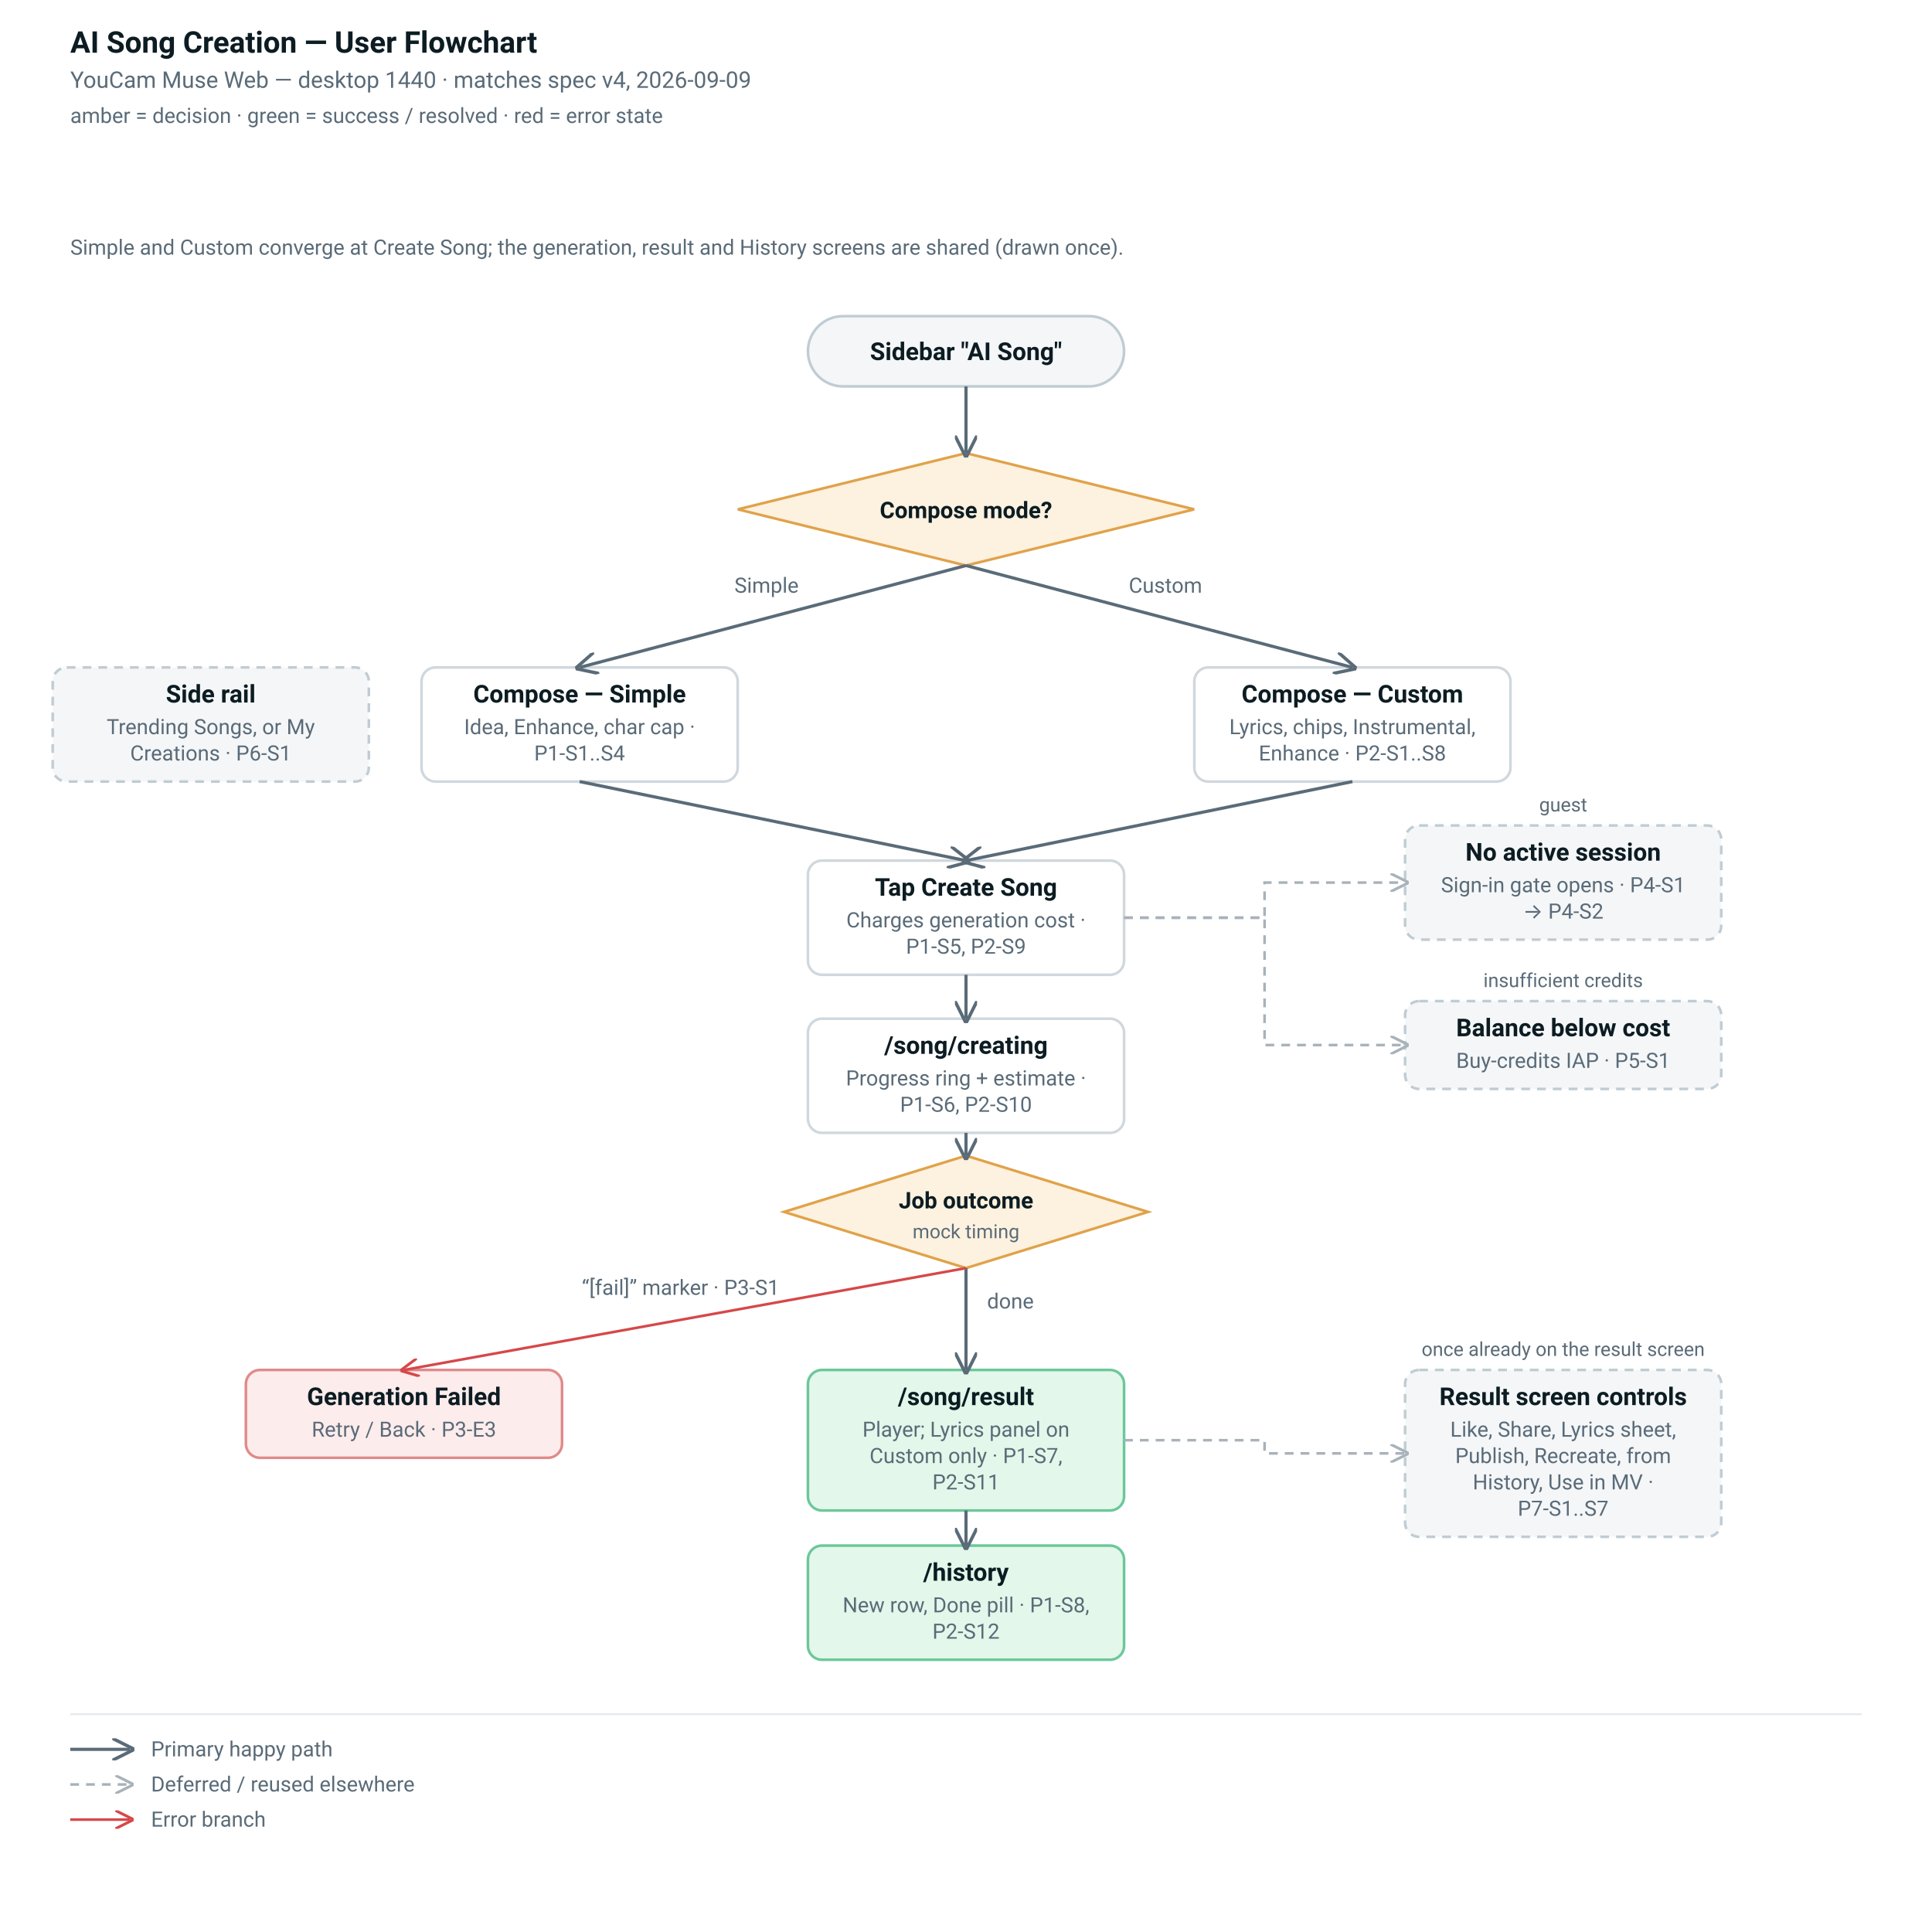
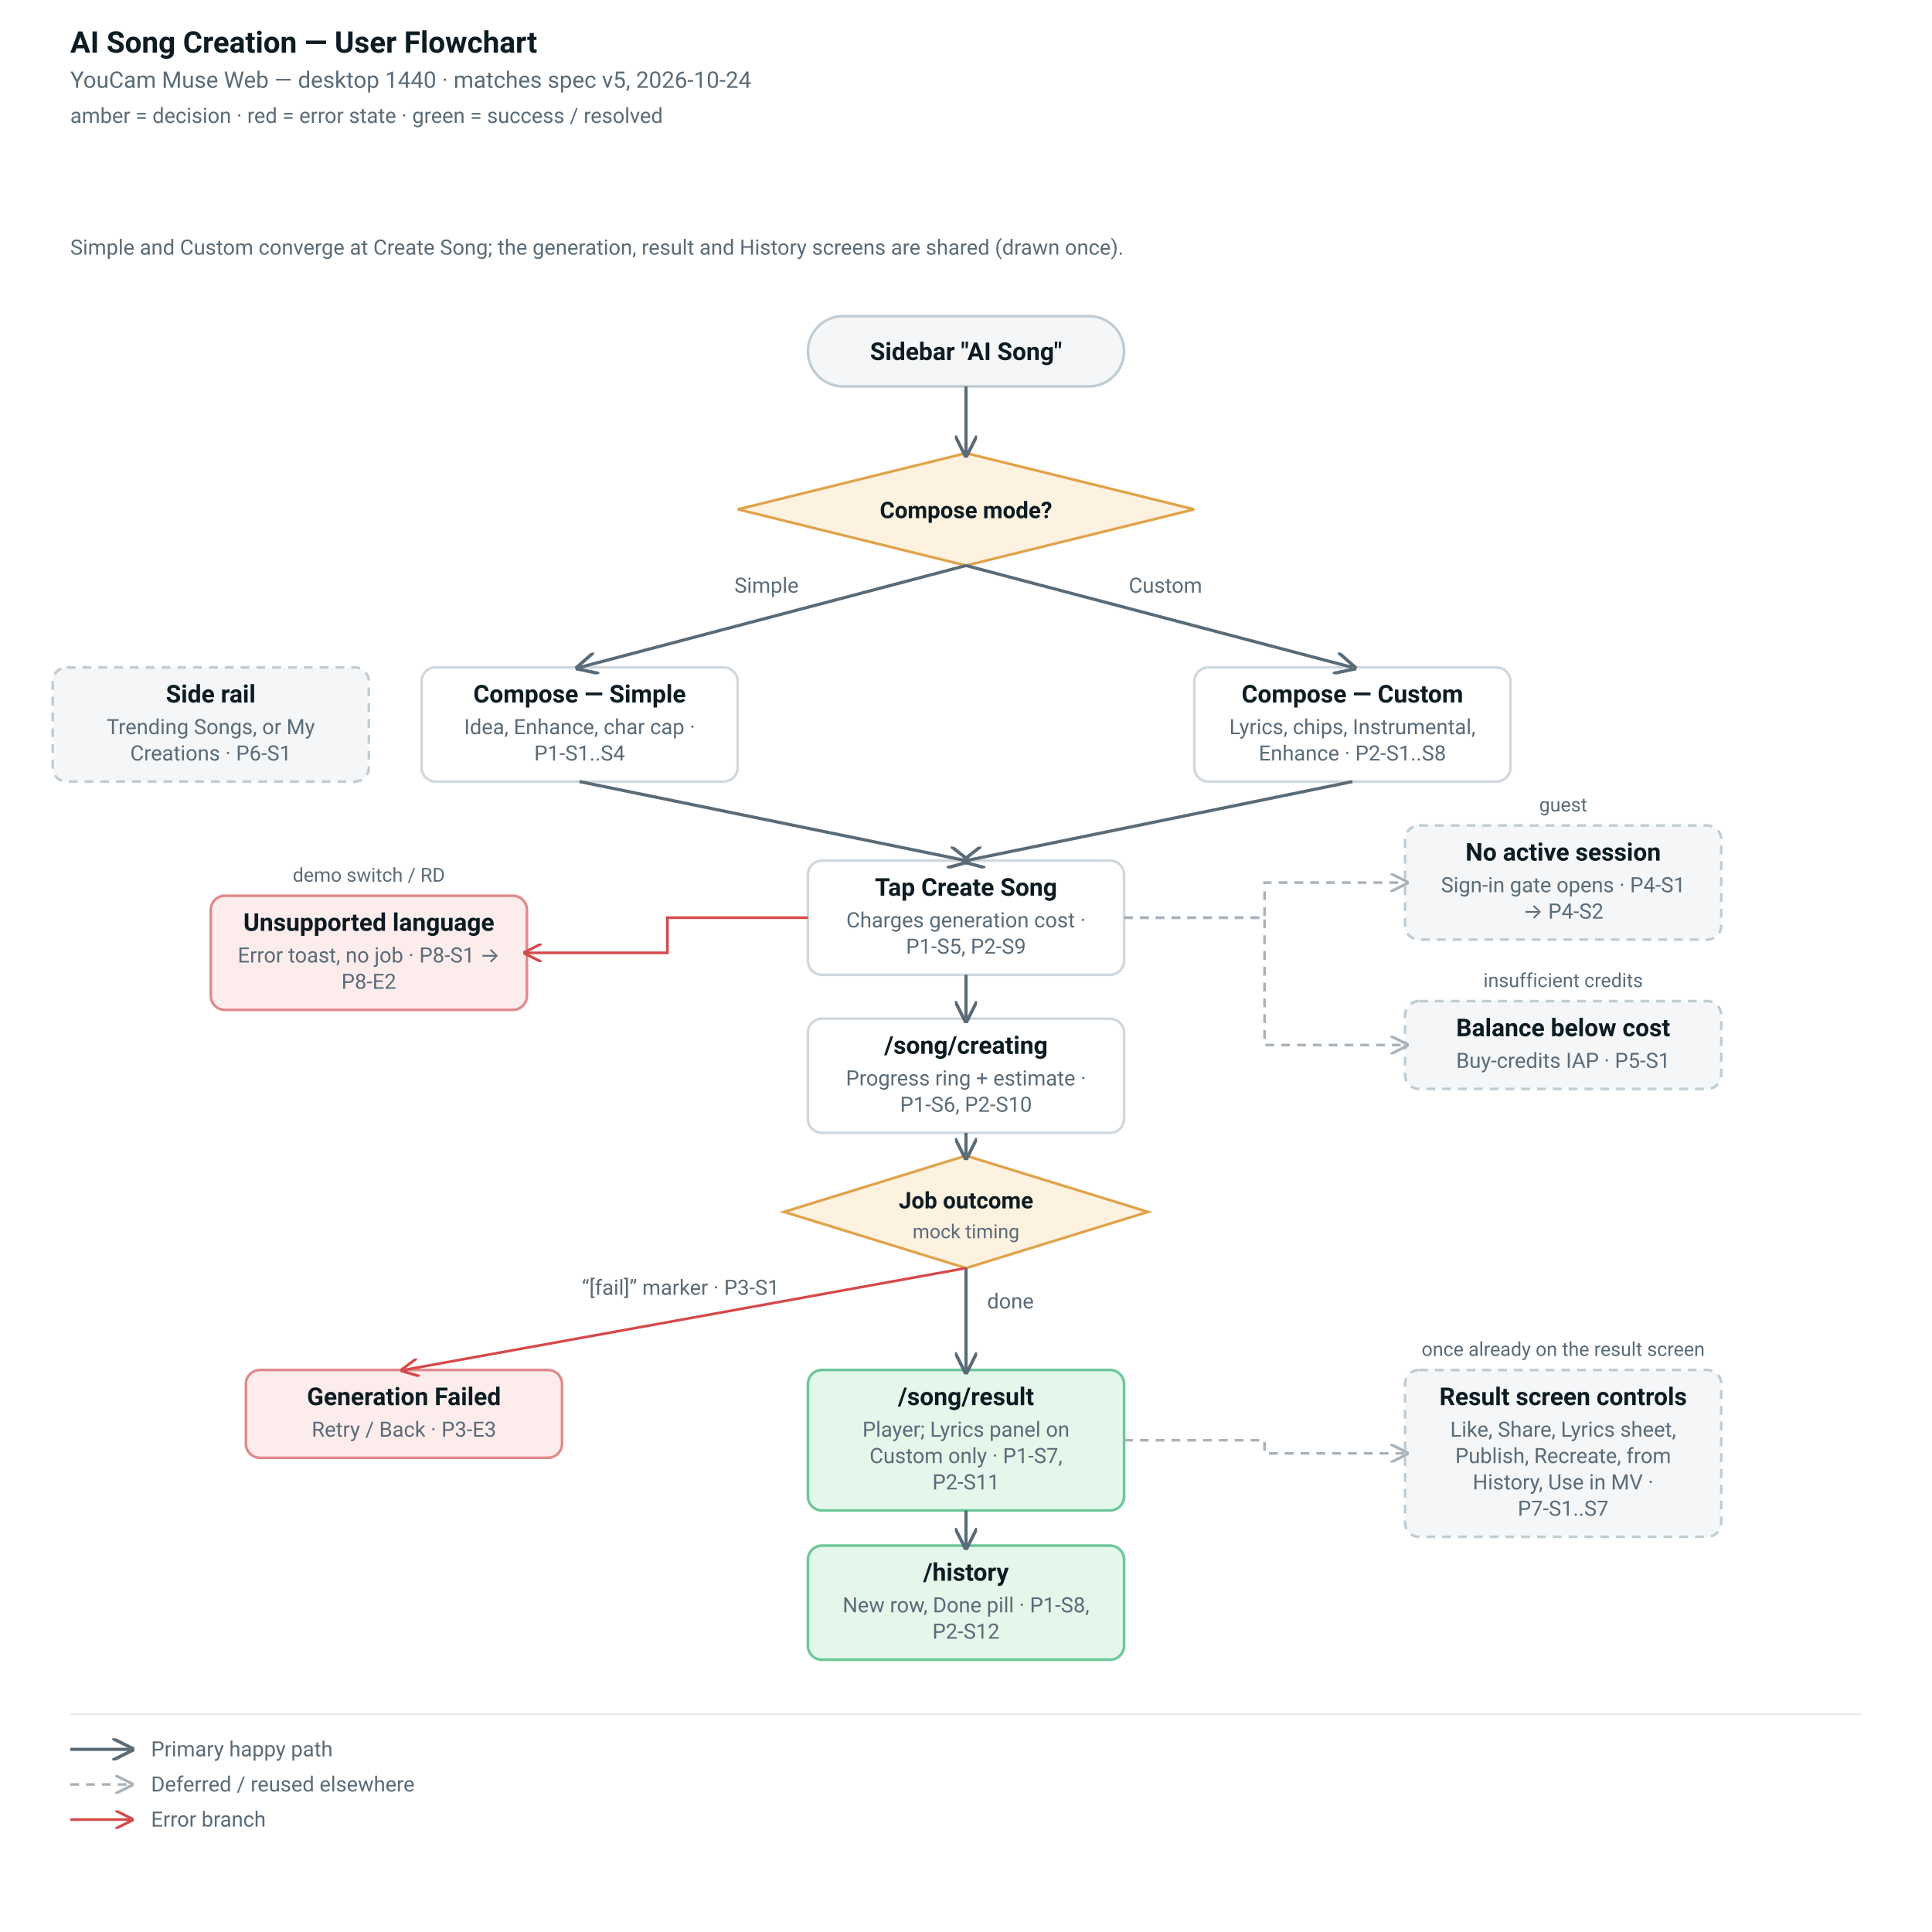
<svg xmlns="http://www.w3.org/2000/svg" width="1100" height="1100" viewBox="0 0 1100 1100" font-family="-apple-system,BlinkMacSystemFont,'Segoe UI',Roboto,sans-serif" role="img">
  <defs>
    <marker id="fc-primary" viewBox="0 0 10 10" refX="8" refY="5" markerWidth="7" markerHeight="7" orient="auto-start-reverse">
      <path d="M0 0 L10 5 L0 10" fill="none" stroke="#5a6b78" stroke-width="1.5" />
    </marker>
    <marker id="fc-error" viewBox="0 0 10 10" refX="8" refY="5" markerWidth="7" markerHeight="7" orient="auto-start-reverse">
      <path d="M0 0 L10 5 L0 10" fill="none" stroke="#d6484a" stroke-width="1.5" />
    </marker>
    <marker id="fc-structural" viewBox="0 0 10 10" refX="8" refY="5" markerWidth="7" markerHeight="7" orient="auto-start-reverse">
      <path d="M0 0 L10 5 L0 10" fill="none" stroke="#a8b2ba" stroke-width="1.5" />
    </marker>
    <marker id="fc-deferred" viewBox="0 0 10 10" refX="8" refY="5" markerWidth="7" markerHeight="7" orient="auto-start-reverse">
      <path d="M0 0 L10 5 L0 10" fill="none" stroke="#a8b2ba" stroke-width="1.5" />
    </marker>
    <marker id="fc-retry" viewBox="0 0 10 10" refX="8" refY="5" markerWidth="7" markerHeight="7" orient="auto-start-reverse">
      <path d="M0 0 L10 5 L0 10" fill="none" stroke="#6cc7e6" stroke-width="1.5" />
    </marker>
  </defs>
  <rect width="1100" height="1100" fill="#ffffff" />
  <text x="40" y="30" font-size="17" font-weight="700" fill="#0c1c22">AI Song Creation — User Flowchart</text>
-   <text x="40" y="50" font-size="13" fill="#5a6b78">YouCam Muse Web — desktop 1440 · matches spec v4, 2026-09-09</text>
-   <text x="40" y="70" font-size="12" fill="#5a6b78">amber = decision · green = success / resolved · red = error state</text>
+   <text x="40" y="50" font-size="13" fill="#5a6b78">YouCam Muse Web — desktop 1440 · matches spec v5, 2026-10-24</text>
+   <text x="40" y="70" font-size="12" fill="#5a6b78">amber = decision · red = error state · green = success / resolved</text>
  <g transform="translate(0,80)">
    <text x="40" y="65" font-size="12" fill="#5a6b78">Simple and Custom converge at Create Song; the generation, result and History screens are shared (drawn once).</text>
    <rect x="460" y="100" width="180" height="40" rx="20" fill="#f4f6f8" stroke="#c0ccd3" stroke-width="1.5" />
    <text x="550" y="125" font-size="14" font-weight="700" fill="#0c1c22" text-anchor="middle">Sidebar "AI Song"</text>
    <polygon points="550,178 679.911,210 550,242 420.089,210" fill="#fdf1df" stroke="#e0a24a" stroke-width="1.5" />
    <text x="550" y="215" font-size="13" font-weight="700" fill="#0c1c22" text-anchor="middle">Compose mode?</text>
    <line x1="550" y1="140" x2="550" y2="178" stroke="#5a6b78" stroke-width="1.8" marker-end="url(#fc-primary)" />
    <rect x="240" y="300" width="180" height="65" rx="8" fill="#ffffff" stroke="#cfd8de" stroke-width="1.5" />
    <text x="330" y="320" font-size="14" font-weight="700" fill="#0c1c22" text-anchor="middle">Compose — Simple</text>
    <text x="330" y="338" font-size="12" fill="#5a6b78" text-anchor="middle">Idea, Enhance, char cap ·</text>
    <text x="330" y="353" font-size="12" fill="#5a6b78" text-anchor="middle">P1-S1..S4</text>
    <rect x="680" y="300" width="180" height="65" rx="8" fill="#ffffff" stroke="#cfd8de" stroke-width="1.5" />
    <text x="770" y="320" font-size="14" font-weight="700" fill="#0c1c22" text-anchor="middle">Compose — Custom</text>
    <text x="770" y="338" font-size="12" fill="#5a6b78" text-anchor="middle">Lyrics, chips, Instrumental,</text>
    <text x="770" y="353" font-size="12" fill="#5a6b78" text-anchor="middle">Enhance · P2-S1..S8</text>
    <line x1="550" y1="242" x2="330" y2="300" stroke="#5a6b78" stroke-width="1.8" marker-end="url(#fc-primary)" />
    <text x="436.431" y="257.463" font-size="12" fill="#5a6b78" text-anchor="middle">Simple</text>
    <line x1="550" y1="242" x2="770" y2="300" stroke="#5a6b78" stroke-width="1.8" marker-end="url(#fc-primary)" />
    <text x="663.569" y="257.463" font-size="12" fill="#5a6b78" text-anchor="middle">Custom</text>
    <rect x="460" y="410" width="180" height="65" rx="8" fill="#ffffff" stroke="#cfd8de" stroke-width="1.5" />
    <text x="550" y="430" font-size="14" font-weight="700" fill="#0c1c22" text-anchor="middle">Tap Create Song</text>
    <text x="550" y="448" font-size="12" fill="#5a6b78" text-anchor="middle">Charges generation cost ·</text>
    <text x="550" y="463" font-size="12" fill="#5a6b78" text-anchor="middle">P1-S5, P2-S9</text>
    <line x1="330" y1="365" x2="550" y2="410" stroke="#5a6b78" stroke-width="1.8" marker-end="url(#fc-primary)" />
    <line x1="770" y1="365" x2="550" y2="410" stroke="#5a6b78" stroke-width="1.8" marker-end="url(#fc-primary)" />
    <rect x="800" y="390" width="180" height="65" rx="8" fill="#f4f6f8" stroke="#c0ccd3" stroke-width="1.5" stroke-dasharray="5 4" />
    <text x="890" y="410" font-size="14" font-weight="700" fill="#0c1c22" text-anchor="middle">No active session</text>
    <text x="890" y="428" font-size="12" fill="#5a6b78" text-anchor="middle">Sign-in gate opens · P4-S1</text>
    <text x="890" y="443" font-size="12" fill="#5a6b78" text-anchor="middle">→ P4-S2</text>
    <rect x="800" y="490" width="180" height="50" rx="8" fill="#f4f6f8" stroke="#c0ccd3" stroke-width="1.5" stroke-dasharray="5 4" />
    <text x="890" y="510" font-size="14" font-weight="700" fill="#0c1c22" text-anchor="middle">Balance below cost</text>
    <text x="890" y="528" font-size="12" fill="#5a6b78" text-anchor="middle">Buy-credits IAP · P5-S1</text>
    <path d="M640 442.5 L720 442.5 L720 422.5 L800 422.5" fill="none" stroke="#a8b2ba" stroke-width="1.5" stroke-dasharray="5 4" marker-end="url(#fc-deferred)" />
    <text x="890" y="382" font-size="11" fill="#5a6b78" text-anchor="middle">guest</text>
    <path d="M640 442.5 L720 442.5 L720 515 L800 515" fill="none" stroke="#a8b2ba" stroke-width="1.5" stroke-dasharray="5 4" marker-end="url(#fc-deferred)" />
    <text x="890" y="482" font-size="11" fill="#5a6b78" text-anchor="middle">insufficient credits</text>
+     <rect x="120" y="430" width="180" height="65" rx="8" fill="#fdecec" stroke="#e08a8a" stroke-width="1.5" />
+     <text x="210" y="450" font-size="14" font-weight="700" fill="#0c1c22" text-anchor="middle">Unsupported language</text>
+     <text x="210" y="468" font-size="12" fill="#5a6b78" text-anchor="middle">Error toast, no job · P8-S1 →</text>
+     <text x="210" y="483" font-size="12" fill="#5a6b78" text-anchor="middle">P8-E2</text>
+     <path d="M460 442.5 L380 442.5 L380 462.5 L300 462.5" fill="none" stroke="#d6484a" stroke-width="1.5" marker-end="url(#fc-error)" />
+     <text x="210" y="422" font-size="11" fill="#5a6b78" text-anchor="middle">demo switch / RD</text>
    <rect x="30" y="300" width="180" height="65" rx="8" fill="#f4f6f8" stroke="#c0ccd3" stroke-width="1.5" stroke-dasharray="5 4" />
    <text x="120" y="320" font-size="14" font-weight="700" fill="#0c1c22" text-anchor="middle">Side rail</text>
    <text x="120" y="338" font-size="12" fill="#5a6b78" text-anchor="middle">Trending Songs, or My</text>
    <text x="120" y="353" font-size="12" fill="#5a6b78" text-anchor="middle">Creations · P6-S1</text>
    <rect x="460" y="500" width="180" height="65" rx="8" fill="#ffffff" stroke="#cfd8de" stroke-width="1.5" />
    <text x="550" y="520" font-size="14" font-weight="700" fill="#0c1c22" text-anchor="middle">/song/creating</text>
    <text x="550" y="538" font-size="12" fill="#5a6b78" text-anchor="middle">Progress ring + estimate ·</text>
    <text x="550" y="553" font-size="12" fill="#5a6b78" text-anchor="middle">P1-S6, P2-S10</text>
    <line x1="550" y1="475" x2="550" y2="500" stroke="#5a6b78" stroke-width="1.8" marker-end="url(#fc-primary)" />
    <polygon points="550,578 653.635,610 550,642 446.365,610" fill="#fdf1df" stroke="#e0a24a" stroke-width="1.5" />
    <text x="550" y="608" font-size="13" font-weight="700" fill="#0c1c22" text-anchor="middle">Job outcome</text>
    <text x="550" y="625" font-size="11" fill="#5a6b78" text-anchor="middle">mock timing</text>
    <line x1="550" y1="565" x2="550" y2="578" stroke="#5a6b78" stroke-width="1.8" marker-end="url(#fc-primary)" />
    <rect x="460" y="700" width="180" height="80" rx="8" fill="#e3f7ea" stroke="#6cc79a" stroke-width="1.5" />
    <text x="550" y="720" font-size="14" font-weight="700" fill="#0c1c22" text-anchor="middle">/song/result</text>
    <text x="550" y="738" font-size="12" fill="#5a6b78" text-anchor="middle">Player; Lyrics panel on</text>
    <text x="550" y="753" font-size="12" fill="#5a6b78" text-anchor="middle">Custom only · P1-S7,</text>
    <text x="550" y="768" font-size="12" fill="#5a6b78" text-anchor="middle">P2-S11</text>
    <line x1="550" y1="642" x2="550" y2="700" stroke="#5a6b78" stroke-width="1.8" marker-end="url(#fc-primary)" />
    <text x="562" y="665" font-size="12" fill="#5a6b78" text-anchor="start">done</text>
    <rect x="800" y="700" width="180" height="95" rx="8" fill="#f4f6f8" stroke="#c0ccd3" stroke-width="1.5" stroke-dasharray="5 4" />
    <text x="890" y="720" font-size="14" font-weight="700" fill="#0c1c22" text-anchor="middle">Result screen controls</text>
    <text x="890" y="738" font-size="12" fill="#5a6b78" text-anchor="middle">Like, Share, Lyrics sheet,</text>
    <text x="890" y="753" font-size="12" fill="#5a6b78" text-anchor="middle">Publish, Recreate, from</text>
    <text x="890" y="768" font-size="12" fill="#5a6b78" text-anchor="middle">History, Use in MV ·</text>
    <text x="890" y="783" font-size="12" fill="#5a6b78" text-anchor="middle">P7-S1..S7</text>
    <path d="M640 740 L720 740 L720 747.5 L800 747.5" fill="none" stroke="#a8b2ba" stroke-width="1.5" stroke-dasharray="5 4" marker-end="url(#fc-deferred)" />
    <text x="890" y="692" font-size="11" fill="#5a6b78" text-anchor="middle">once already on the result screen</text>
    <rect x="460" y="800" width="180" height="65" rx="8" fill="#e3f7ea" stroke="#6cc79a" stroke-width="1.5" />
    <text x="550" y="820" font-size="14" font-weight="700" fill="#0c1c22" text-anchor="middle">/history</text>
    <text x="550" y="838" font-size="12" fill="#5a6b78" text-anchor="middle">New row, Done pill · P1-S8,</text>
    <text x="550" y="853" font-size="12" fill="#5a6b78" text-anchor="middle">P2-S12</text>
    <line x1="550" y1="780" x2="550" y2="800" stroke="#5a6b78" stroke-width="1.8" marker-end="url(#fc-primary)" />
    <rect x="140" y="700" width="180" height="50" rx="8" fill="#fdecec" stroke="#e08a8a" stroke-width="1.5" />
    <text x="230" y="720" font-size="14" font-weight="700" fill="#0c1c22" text-anchor="middle">Generation Failed</text>
    <text x="230" y="738" font-size="12" fill="#5a6b78" text-anchor="middle">Retry / Back · P3-E3</text>
    <line x1="550" y1="642" x2="230" y2="700" stroke="#d6484a" stroke-width="1.5" marker-end="url(#fc-error)" />
    <text x="387.503" y="657.224" font-size="12" fill="#5a6b78" text-anchor="middle">“[fail]” marker · P3-S1</text>
    <line x1="40" y1="896" x2="1060" y2="896" stroke="#e5e9ed" stroke-width="1" />
    <line x1="40" y1="916" x2="74" y2="916" stroke="#5a6b78" stroke-width="1.8" marker-end="url(#fc-primary)" />
    <text x="86" y="920" font-size="12" fill="#5a6b78">Primary happy path</text>
    <line x1="40" y1="936" x2="74" y2="936" stroke="#a8b2ba" stroke-width="1.5" stroke-dasharray="5 4" marker-end="url(#fc-deferred)" />
    <text x="86" y="940" font-size="12" fill="#5a6b78">Deferred / reused elsewhere</text>
    <line x1="40" y1="956" x2="74" y2="956" stroke="#d6484a" stroke-width="1.5" marker-end="url(#fc-error)" />
    <text x="86" y="960" font-size="12" fill="#5a6b78">Error branch</text>
  </g>
</svg>
